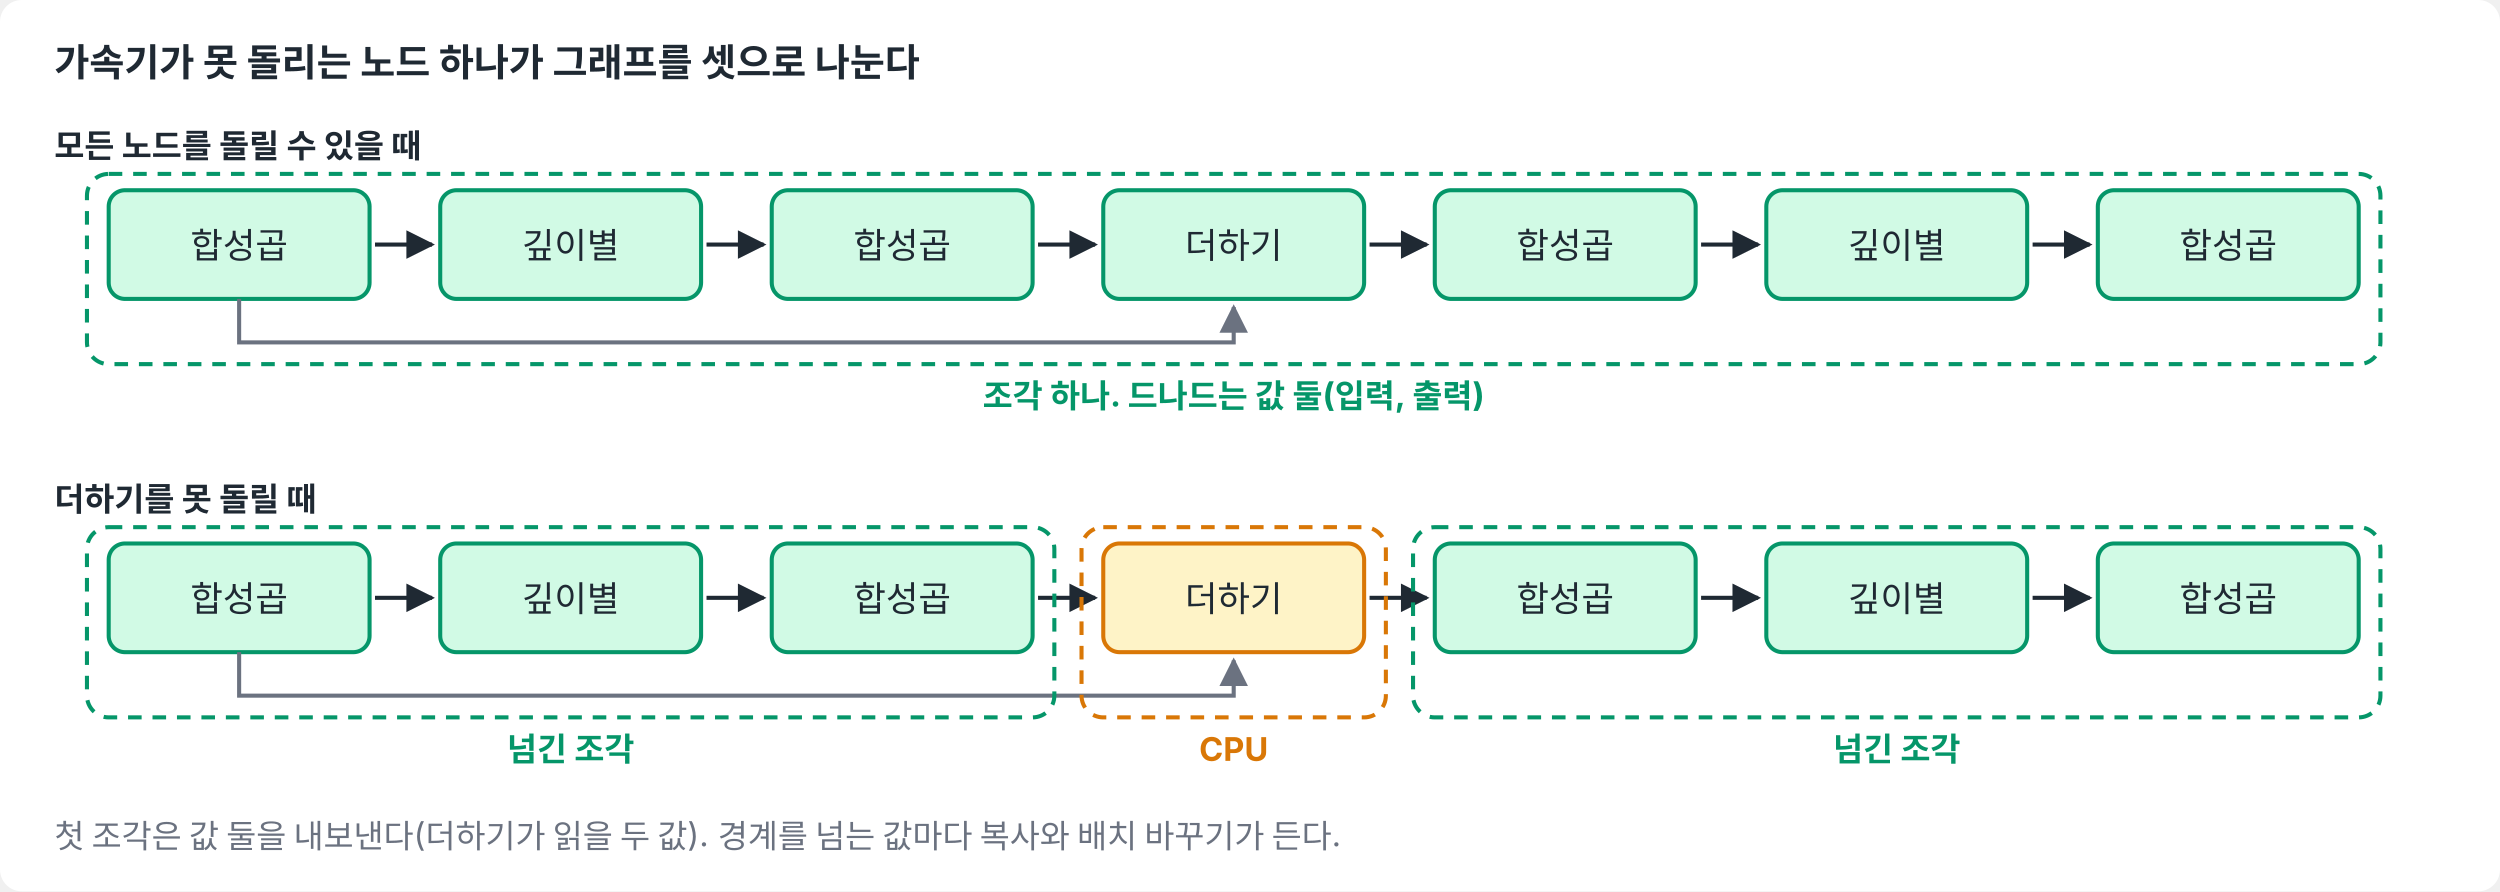
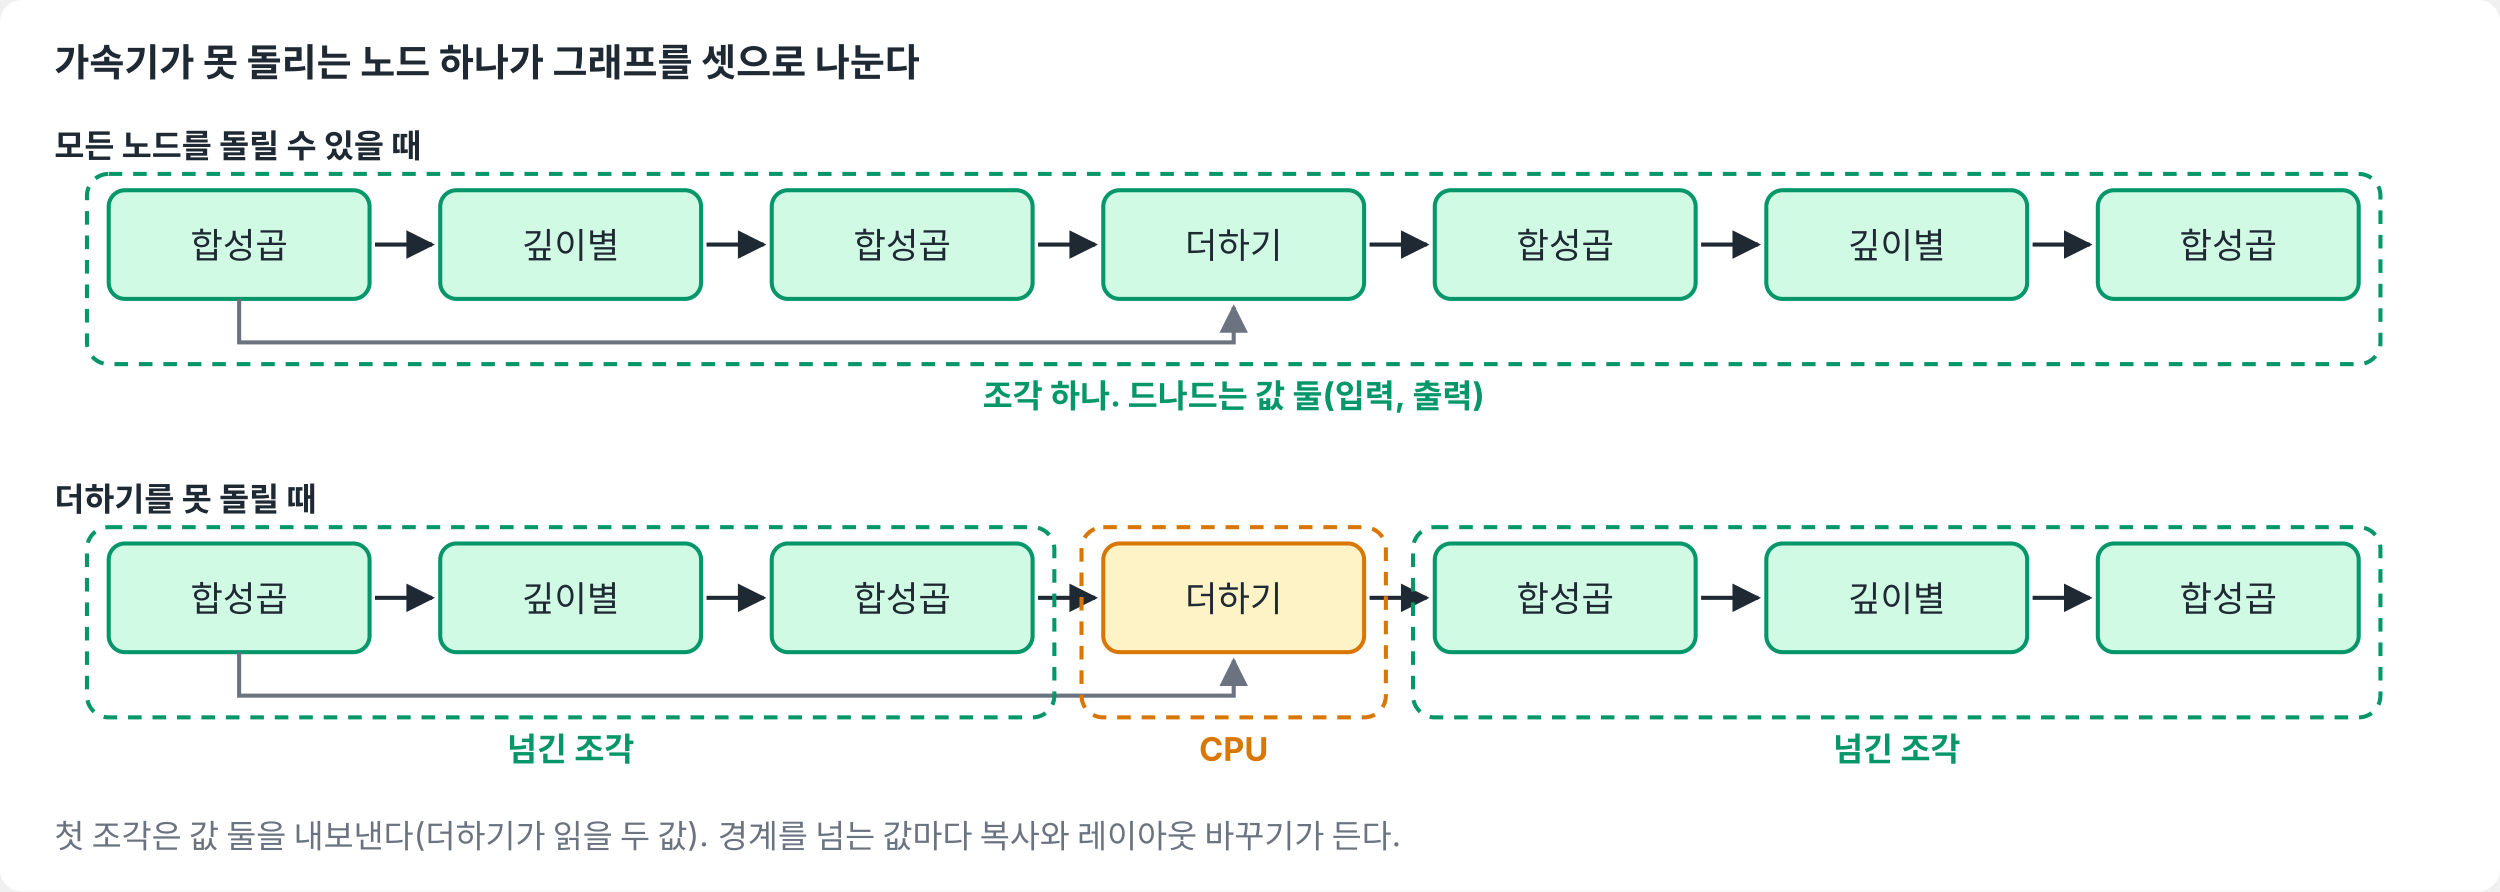
<svg xmlns="http://www.w3.org/2000/svg" viewBox="0 0 920 328" width="920" height="328" font-family="-apple-system, Segoe UI, Noto Sans KR, sans-serif" font-size="14">
  <defs>
    <marker id="arrow-1f2933" viewBox="0 0 10 10" refX="9" refY="5" markerWidth="7" markerHeight="7" orient="auto">
      <path d="M0,0 L10,5 L0,10 z" fill="#1f2933" />
    </marker>
    <marker id="arrow-6b7280" viewBox="0 0 10 10" refX="9" refY="5" markerWidth="7" markerHeight="7" orient="auto">
      <path d="M0,0 L10,5 L0,10 z" fill="#6b7280" />
    </marker>
    <marker id="arrow-2563eb" viewBox="0 0 10 10" refX="9" refY="5" markerWidth="7" markerHeight="7" orient="auto">
      <path d="M0,0 L10,5 L0,10 z" fill="#2563eb" />
    </marker>
    <marker id="arrow-d97706" viewBox="0 0 10 10" refX="9" refY="5" markerWidth="7" markerHeight="7" orient="auto">
      <path d="M0,0 L10,5 L0,10 z" fill="#d97706" />
    </marker>
    <marker id="arrow-059669" viewBox="0 0 10 10" refX="9" refY="5" markerWidth="7" markerHeight="7" orient="auto">
      <path d="M0,0 L10,5 L0,10 z" fill="#059669" />
    </marker>
  </defs>
  <rect width="920" height="328" rx="8" fill="#ffffff" />
  <text x="20" y="28" fill="#1f2933" font-size="14" text-anchor="start" font-weight="bold">가속기가 못 돌리는 노드 하나가 그래프를 셋으로 나눈다</text>
  <text x="20" y="58" fill="#1f2933" font-size="12" text-anchor="start" font-weight="bold">모든 노드를 돌릴 수 있을 때</text>
  <rect x="40.0" y="70.0" width="96.0" height="40.0" rx="6" fill="#d1fae5" stroke="#059669" stroke-width="1.5" />
  <text x="88.0" y="95" fill="#1f2933" font-size="13" text-anchor="middle" font-weight="normal">합성곱</text>
  <rect x="162.0" y="70.0" width="96.0" height="40.0" rx="6" fill="#d1fae5" stroke="#059669" stroke-width="1.5" />
  <text x="210.0" y="95" fill="#1f2933" font-size="13" text-anchor="middle" font-weight="normal">깊이별</text>
  <line x1="138" y1="90.0" x2="159" y2="90.0" stroke="#1f2933" stroke-width="1.5" marker-end="url(#arrow-1f2933)" />
  <rect x="284.0" y="70.0" width="96.0" height="40.0" rx="6" fill="#d1fae5" stroke="#059669" stroke-width="1.5" />
  <text x="332.0" y="95" fill="#1f2933" font-size="13" text-anchor="middle" font-weight="normal">합성곱</text>
  <line x1="260" y1="90.0" x2="281" y2="90.0" stroke="#1f2933" stroke-width="1.5" marker-end="url(#arrow-1f2933)" />
  <rect x="406.0" y="70.0" width="96.0" height="40.0" rx="6" fill="#d1fae5" stroke="#059669" stroke-width="1.5" />
  <text x="454.0" y="95" fill="#1f2933" font-size="13" text-anchor="middle" font-weight="normal">더하기</text>
  <line x1="382" y1="90.0" x2="403" y2="90.0" stroke="#1f2933" stroke-width="1.5" marker-end="url(#arrow-1f2933)" />
  <rect x="528.0" y="70.0" width="96.0" height="40.0" rx="6" fill="#d1fae5" stroke="#059669" stroke-width="1.5" />
  <text x="576.0" y="95" fill="#1f2933" font-size="13" text-anchor="middle" font-weight="normal">합성곱</text>
  <line x1="504" y1="90.0" x2="525" y2="90.0" stroke="#1f2933" stroke-width="1.5" marker-end="url(#arrow-1f2933)" />
  <rect x="650.0" y="70.0" width="96.0" height="40.0" rx="6" fill="#d1fae5" stroke="#059669" stroke-width="1.5" />
  <text x="698.0" y="95" fill="#1f2933" font-size="13" text-anchor="middle" font-weight="normal">깊이별</text>
  <line x1="626" y1="90.0" x2="647" y2="90.0" stroke="#1f2933" stroke-width="1.5" marker-end="url(#arrow-1f2933)" />
  <rect x="772.0" y="70.0" width="96.0" height="40.0" rx="6" fill="#d1fae5" stroke="#059669" stroke-width="1.5" />
  <text x="820.0" y="95" fill="#1f2933" font-size="13" text-anchor="middle" font-weight="normal">합성곱</text>
  <line x1="748" y1="90.0" x2="769" y2="90.0" stroke="#1f2933" stroke-width="1.5" marker-end="url(#arrow-1f2933)" />
  <path d="M88.0,110 L88.0,126 L454.0,126 L454.0,113" fill="none" stroke="#6b7280" stroke-width="1.5" marker-end="url(#arrow-6b7280)" />
  <rect x="32.0" y="64.0" width="844.0" height="70.0" rx="8" fill="none" stroke="#059669" stroke-width="1.5" stroke-dasharray="5,4" />
  <text x="454.0" y="150" fill="#059669" font-size="12" text-anchor="middle" font-weight="bold">조각 하나. 드나드는 값 둘(입력, 출력)</text>
  <text x="20" y="188" fill="#1f2933" font-size="12" text-anchor="start" font-weight="bold">더하기를 못 돌릴 때</text>
  <rect x="40.0" y="200.0" width="96.0" height="40.0" rx="6" fill="#d1fae5" stroke="#059669" stroke-width="1.5" />
  <text x="88.0" y="225" fill="#1f2933" font-size="13" text-anchor="middle" font-weight="normal">합성곱</text>
  <rect x="162.0" y="200.0" width="96.0" height="40.0" rx="6" fill="#d1fae5" stroke="#059669" stroke-width="1.5" />
  <text x="210.0" y="225" fill="#1f2933" font-size="13" text-anchor="middle" font-weight="normal">깊이별</text>
  <line x1="138" y1="220.0" x2="159" y2="220.0" stroke="#1f2933" stroke-width="1.5" marker-end="url(#arrow-1f2933)" />
  <rect x="284.0" y="200.0" width="96.0" height="40.0" rx="6" fill="#d1fae5" stroke="#059669" stroke-width="1.5" />
  <text x="332.0" y="225" fill="#1f2933" font-size="13" text-anchor="middle" font-weight="normal">합성곱</text>
  <line x1="260" y1="220.0" x2="281" y2="220.0" stroke="#1f2933" stroke-width="1.5" marker-end="url(#arrow-1f2933)" />
  <rect x="406.0" y="200.0" width="96.0" height="40.0" rx="6" fill="#fef3c7" stroke="#d97706" stroke-width="1.5" />
  <text x="454.0" y="225" fill="#1f2933" font-size="13" text-anchor="middle" font-weight="normal">더하기</text>
  <line x1="382" y1="220.0" x2="403" y2="220.0" stroke="#1f2933" stroke-width="1.5" marker-end="url(#arrow-1f2933)" />
  <rect x="528.0" y="200.0" width="96.0" height="40.0" rx="6" fill="#d1fae5" stroke="#059669" stroke-width="1.5" />
  <text x="576.0" y="225" fill="#1f2933" font-size="13" text-anchor="middle" font-weight="normal">합성곱</text>
  <line x1="504" y1="220.0" x2="525" y2="220.0" stroke="#1f2933" stroke-width="1.5" marker-end="url(#arrow-1f2933)" />
  <rect x="650.0" y="200.0" width="96.0" height="40.0" rx="6" fill="#d1fae5" stroke="#059669" stroke-width="1.5" />
  <text x="698.0" y="225" fill="#1f2933" font-size="13" text-anchor="middle" font-weight="normal">깊이별</text>
  <line x1="626" y1="220.0" x2="647" y2="220.0" stroke="#1f2933" stroke-width="1.5" marker-end="url(#arrow-1f2933)" />
  <rect x="772.0" y="200.0" width="96.0" height="40.0" rx="6" fill="#d1fae5" stroke="#059669" stroke-width="1.5" />
  <text x="820.0" y="225" fill="#1f2933" font-size="13" text-anchor="middle" font-weight="normal">합성곱</text>
  <line x1="748" y1="220.0" x2="769" y2="220.0" stroke="#1f2933" stroke-width="1.5" marker-end="url(#arrow-1f2933)" />
  <path d="M88.0,240 L88.0,256 L454.0,256 L454.0,243" fill="none" stroke="#6b7280" stroke-width="1.5" marker-end="url(#arrow-6b7280)" />
  <rect x="32.0" y="194.0" width="356.0" height="70.0" rx="8" fill="none" stroke="#059669" stroke-width="1.5" stroke-dasharray="5,4" />
  <text x="210.0" y="280" fill="#059669" font-size="12" text-anchor="middle" font-weight="bold">넘긴 조각</text>
  <rect x="398.0" y="194.0" width="112.0" height="70.0" rx="8" fill="none" stroke="#d97706" stroke-width="1.5" stroke-dasharray="5,4" />
  <text x="454.0" y="280" fill="#d97706" font-size="12" text-anchor="middle" font-weight="bold">CPU</text>
  <rect x="520.0" y="194.0" width="356.0" height="70.0" rx="8" fill="none" stroke="#059669" stroke-width="1.5" stroke-dasharray="5,4" />
  <text x="698.0" y="280" fill="#059669" font-size="12" text-anchor="middle" font-weight="bold">넘긴 조각</text>
-   <text x="20" y="312" fill="#6b7280" font-size="12" text-anchor="start" font-weight="normal">첫 조각은 값 둘을 내보낸다(더하기가 읽을 두 값). 경계를 넘는 값마다 복사와 배치 바꾸기가 든다.</text>
+   <text x="20" y="312" fill="#6b7280" font-size="12" text-anchor="start" font-weight="normal">첫 조각은 값 둘을 내보낸다(더하기가 읽을 두 값). 경계를 넘는 값마다 복사와 레이아웃 바꾸기가 든다.</text>
</svg>
